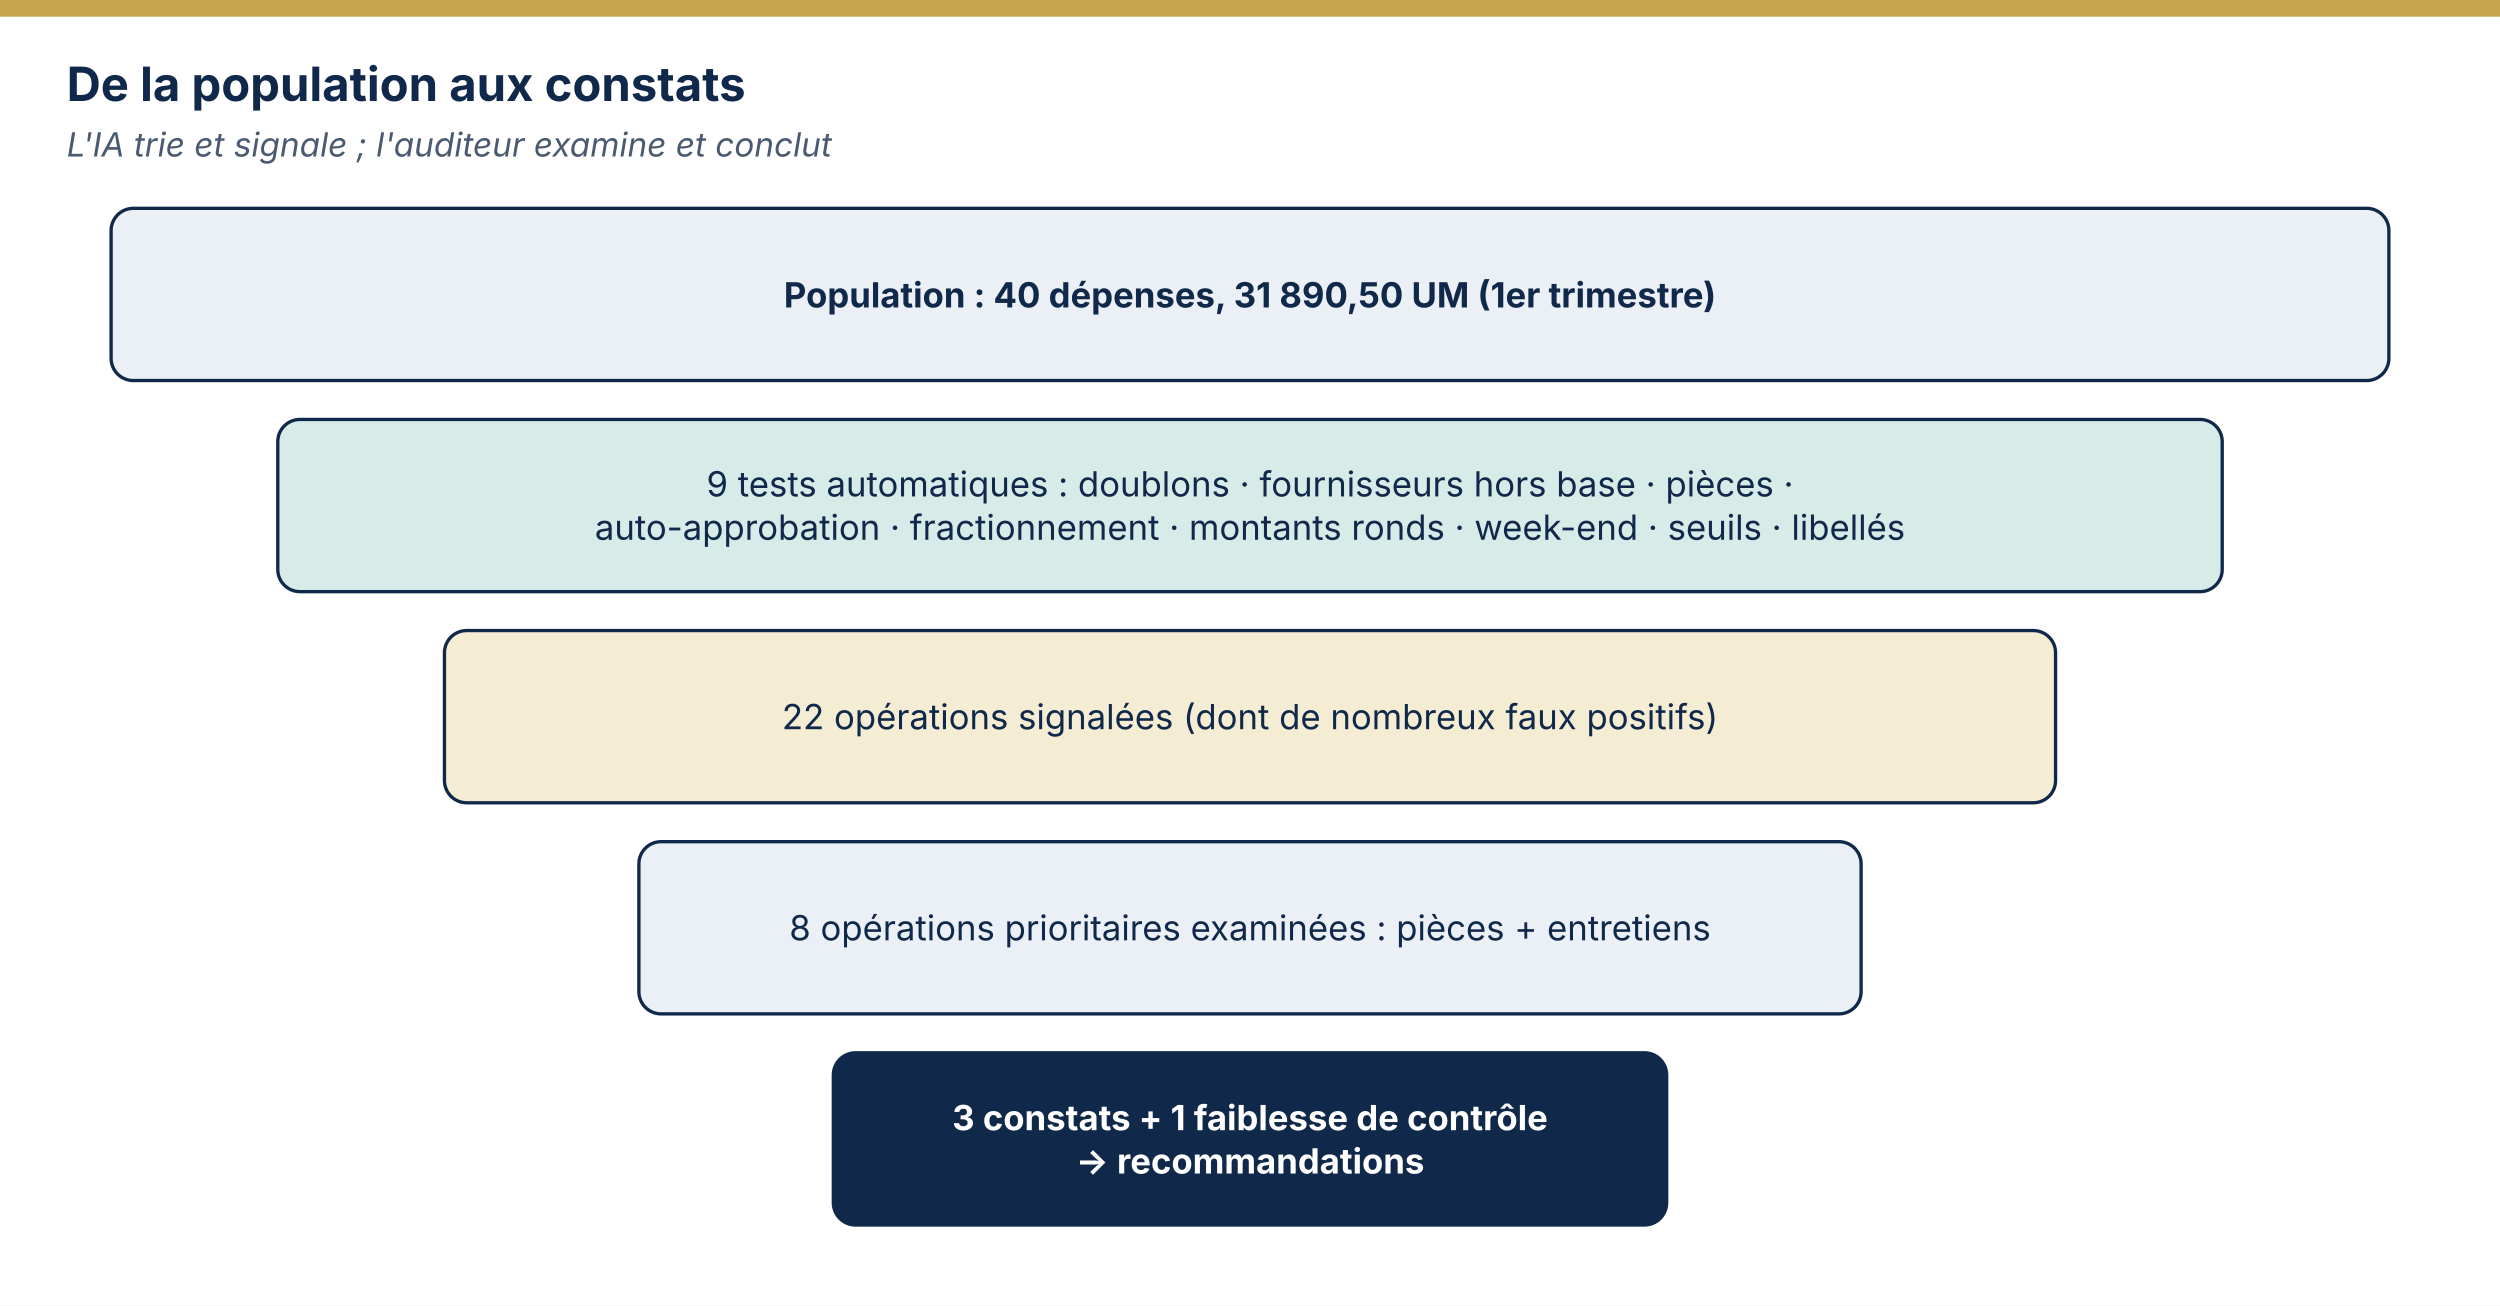
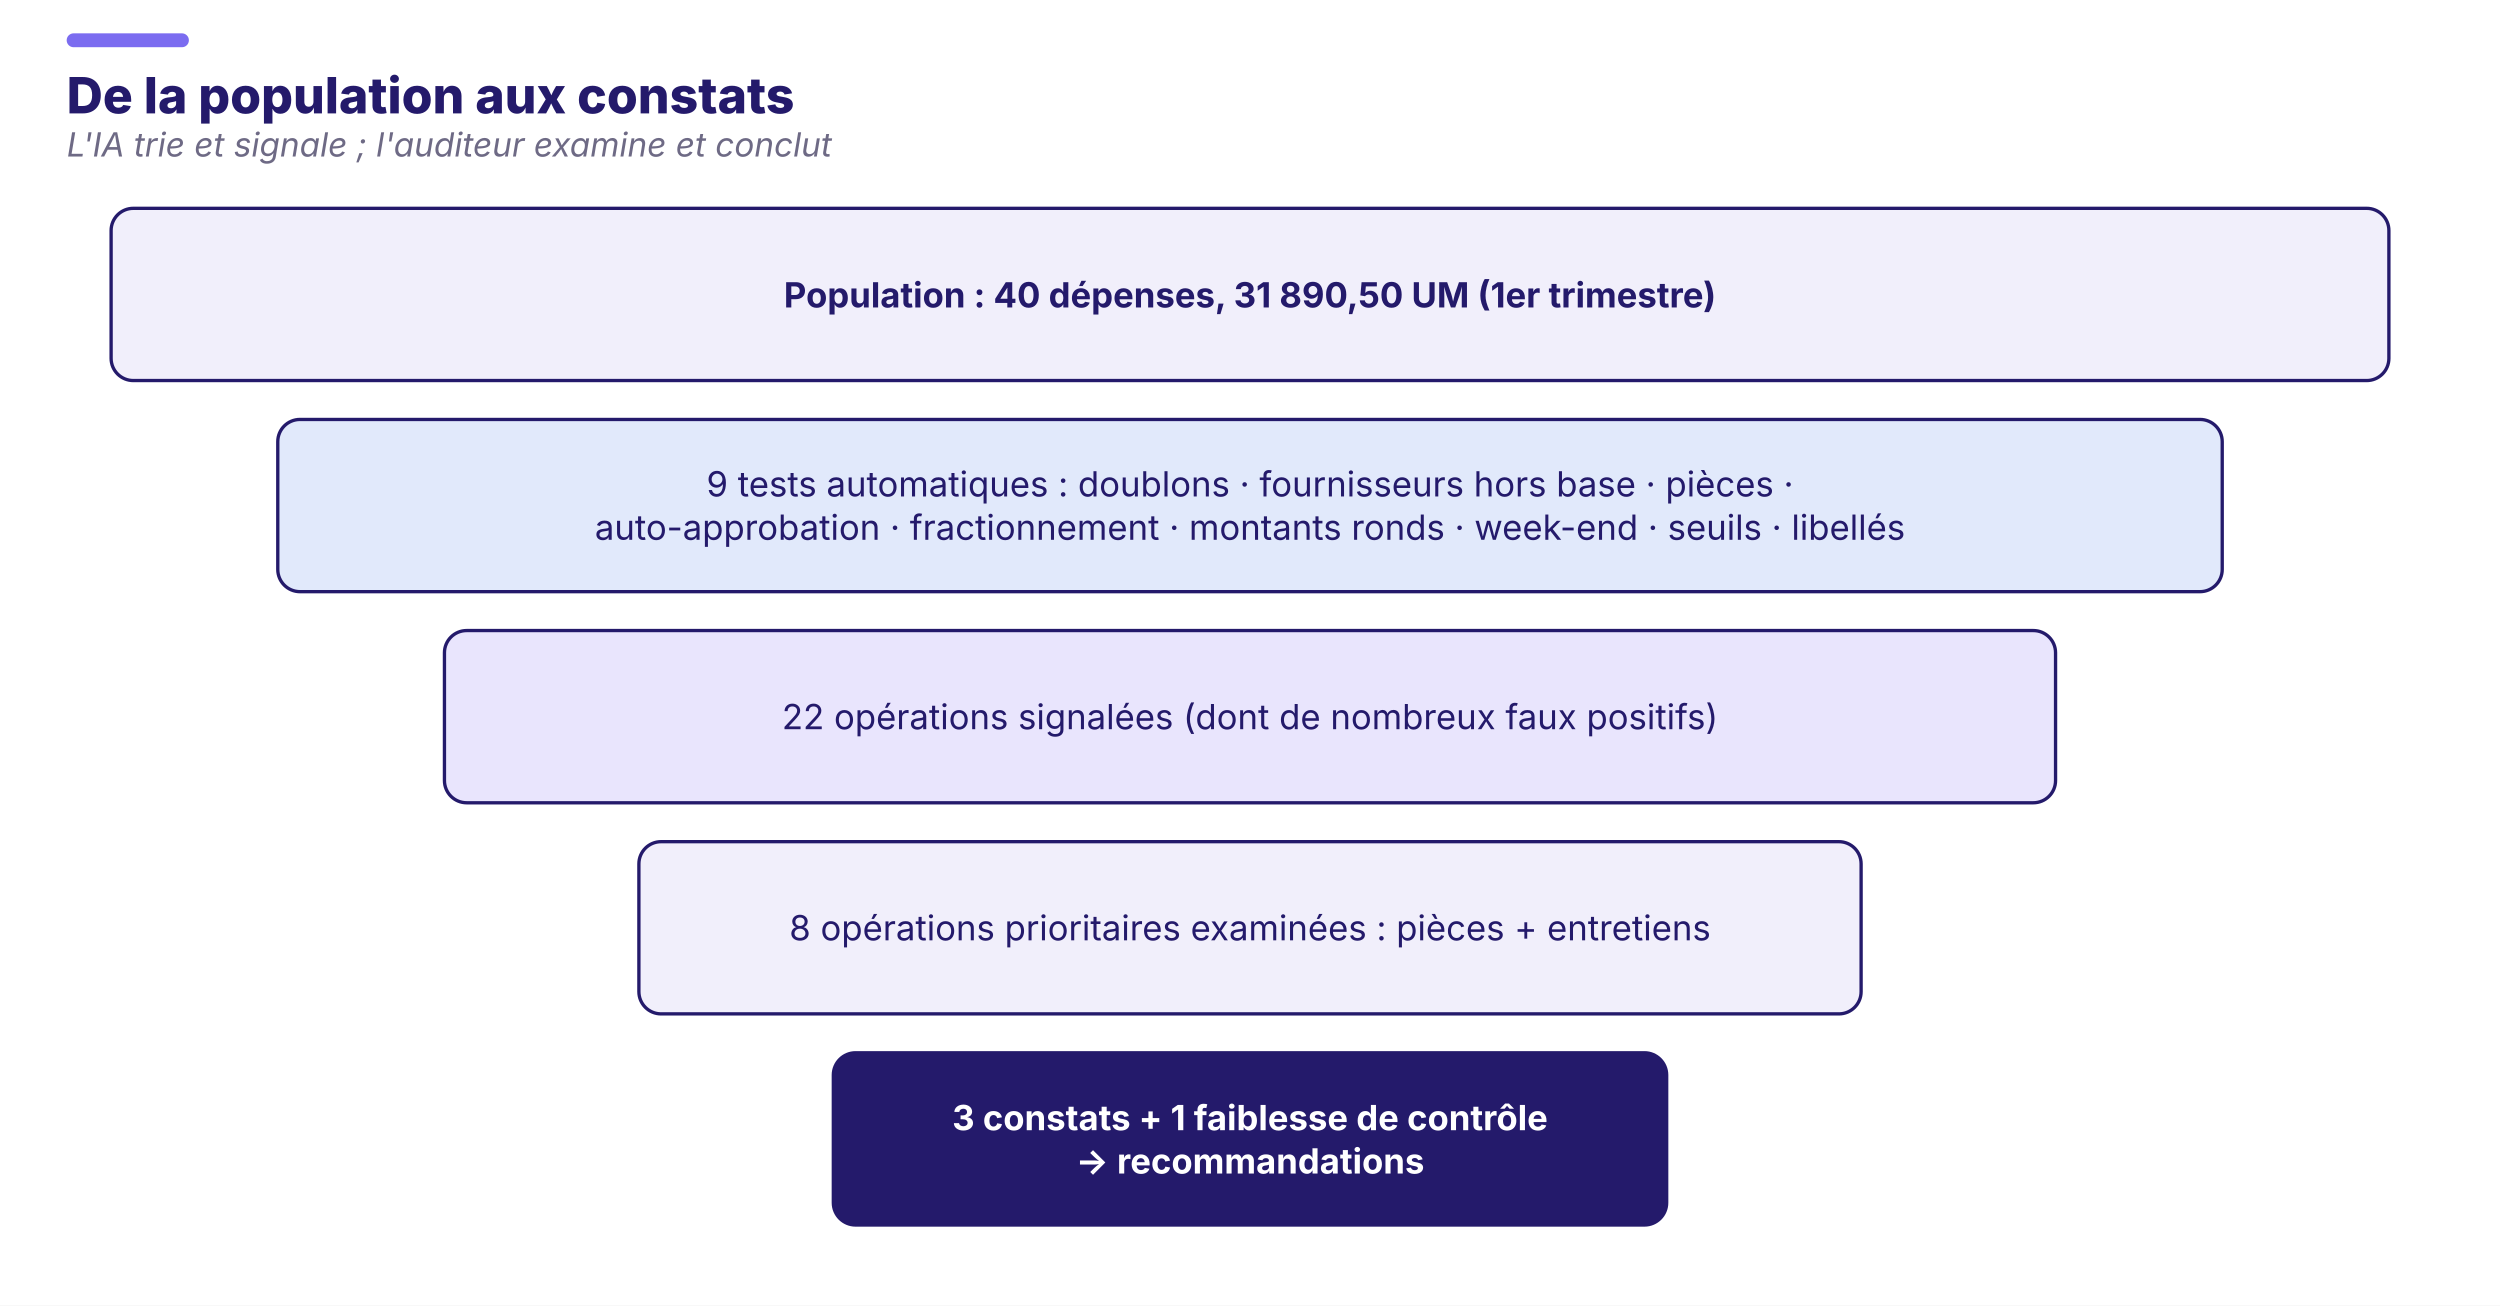
<svg xmlns="http://www.w3.org/2000/svg" viewBox="0 0 900 470" width="900" height="470" role="img" aria-labelledby="t d">
  <defs>
-     <marker id="ah102849" viewBox="0 0 10 10" refX="9" refY="5" markerWidth="7" markerHeight="7" orient="auto-start-reverse">
-       <path d="M0,0 L10,5 L0,10 z" fill="#102849" />
+     <marker id="ah241A6B" viewBox="0 0 10 10" refX="9" refY="5" markerWidth="7" markerHeight="7" orient="auto-start-reverse">
+       <path d="M0,0 L10,5 L0,10 z" fill="#241A6B" />
    </marker>
-     <marker id="ah167D73" viewBox="0 0 10 10" refX="9" refY="5" markerWidth="7" markerHeight="7" orient="auto-start-reverse">
-       <path d="M0,0 L10,5 L0,10 z" fill="#167D73" />
+     <marker id="ah3F5BD8" viewBox="0 0 10 10" refX="9" refY="5" markerWidth="7" markerHeight="7" orient="auto-start-reverse">
+       <path d="M0,0 L10,5 L0,10 z" fill="#3F5BD8" />
    </marker>
-     <marker id="ahC7A34F" viewBox="0 0 10 10" refX="9" refY="5" markerWidth="7" markerHeight="7" orient="auto-start-reverse">
-       <path d="M0,0 L10,5 L0,10 z" fill="#C7A34F" />
+     <marker id="ah7B6CF0" viewBox="0 0 10 10" refX="9" refY="5" markerWidth="7" markerHeight="7" orient="auto-start-reverse">
+       <path d="M0,0 L10,5 L0,10 z" fill="#7B6CF0" />
    </marker>
-     <marker id="ah4A5A70" viewBox="0 0 10 10" refX="9" refY="5" markerWidth="7" markerHeight="7" orient="auto-start-reverse">
-       <path d="M0,0 L10,5 L0,10 z" fill="#4A5A70" />
+     <marker id="ah6E6A85" viewBox="0 0 10 10" refX="9" refY="5" markerWidth="7" markerHeight="7" orient="auto-start-reverse">
+       <path d="M0,0 L10,5 L0,10 z" fill="#6E6A85" />
    </marker>
-     <marker id="ahA8413A" viewBox="0 0 10 10" refX="9" refY="5" markerWidth="7" markerHeight="7" orient="auto-start-reverse">
-       <path d="M0,0 L10,5 L0,10 z" fill="#A8413A" />
+     <marker id="ahC0392B" viewBox="0 0 10 10" refX="9" refY="5" markerWidth="7" markerHeight="7" orient="auto-start-reverse">
+       <path d="M0,0 L10,5 L0,10 z" fill="#C0392B" />
    </marker>
  </defs>
  <rect width="100%" height="100%" fill="#FFFFFF" />
-   <rect x="0" y="0" width="900" height="6" fill="#C7A34F" />
-   <text x="24" y="30.0" font-family="'Source Sans 3', 'Source Sans Pro', 'Inter', Arial, sans-serif" font-size="17" fill="#102849" font-weight="bold" text-anchor="start" dominant-baseline="middle">De la population aux constats</text>
-   <text x="24" y="52.0" font-family="'Source Sans 3', 'Source Sans Pro', 'Inter', Arial, sans-serif" font-size="12" fill="#4A5A70" font-weight="normal" text-anchor="start" dominant-baseline="middle" font-style="italic">L'IA trie et signale ; l'auditeur examine et conclut</text>
-   <rect x="40.0" y="75" width="820" height="62" rx="8" fill="#EAF0F5" stroke="#102849" stroke-width="1.2" />
-   <text x="450.0" y="106.0" font-family="'Source Sans 3', 'Source Sans Pro', 'Inter', Arial, sans-serif" font-size="12.5" fill="#102849" font-weight="bold" text-anchor="middle" dominant-baseline="middle">Population : 40 dépenses, 31 890,50 UM (1er trimestre)</text>
-   <rect x="100.0" y="151" width="700" height="62" rx="8" fill="#D7ECE9" stroke="#102849" stroke-width="1.2" />
-   <text x="450.0" y="174.2" font-family="'Source Sans 3', 'Source Sans Pro', 'Inter', Arial, sans-serif" font-size="12.5" fill="#102849" font-weight="normal" text-anchor="middle" dominant-baseline="middle">9 tests automatiques : doublons · fournisseurs hors base · pièces ·</text>
-   <text x="450.0" y="189.8" font-family="'Source Sans 3', 'Source Sans Pro', 'Inter', Arial, sans-serif" font-size="12.5" fill="#102849" font-weight="normal" text-anchor="middle" dominant-baseline="middle">auto-approbation · fractionnement · montants ronds · week-end · seuils · libellés</text>
-   <rect x="160.0" y="227" width="580" height="62" rx="8" fill="#F5ECD4" stroke="#102849" stroke-width="1.2" />
-   <text x="450.0" y="258.0" font-family="'Source Sans 3', 'Source Sans Pro', 'Inter', Arial, sans-serif" font-size="12.5" fill="#102849" font-weight="normal" text-anchor="middle" dominant-baseline="middle">22 opérations signalées (dont de nombreux faux positifs)</text>
-   <rect x="230.0" y="303" width="440" height="62" rx="8" fill="#EAF0F5" stroke="#102849" stroke-width="1.2" />
-   <text x="450.0" y="334.0" font-family="'Source Sans 3', 'Source Sans Pro', 'Inter', Arial, sans-serif" font-size="12.5" fill="#102849" font-weight="normal" text-anchor="middle" dominant-baseline="middle">8 opérations prioritaires examinées : pièces + entretiens</text>
-   <rect x="300.0" y="379" width="300" height="62" rx="8" fill="#102849" stroke="#102849" stroke-width="1.2" />
-   <text x="450.0" y="402.2" font-family="'Source Sans 3', 'Source Sans Pro', 'Inter', Arial, sans-serif" font-size="12.5" fill="#FFFFFF" font-weight="bold" text-anchor="middle" dominant-baseline="middle">3 constats + 1 faiblesse de contrôle</text>
-   <text x="450.0" y="417.8" font-family="'Source Sans 3', 'Source Sans Pro', 'Inter', Arial, sans-serif" font-size="12.5" fill="#FFFFFF" font-weight="bold" text-anchor="middle" dominant-baseline="middle">→ recommandations</text>
+   <rect x="24" y="12" width="44" height="5" rx="2.5" fill="#7B6CF0" />
+   <text x="24" y="34.0" font-family="'Outfit', 'Inter', Arial, sans-serif" font-size="18" fill="#241A6B" font-weight="800" text-anchor="start" dominant-baseline="middle">De la population aux constats</text>
+   <text x="24" y="52.0" font-family="'Inter', Arial, sans-serif" font-size="12" fill="#6E6A85" font-weight="normal" text-anchor="start" dominant-baseline="middle" font-style="italic">L'IA trie et signale ; l'auditeur examine et conclut</text>
+   <rect x="40.0" y="75" width="820" height="62" rx="8" fill="#F1EFFB" stroke="#241A6B" stroke-width="1.2" />
+   <text x="450.0" y="106.0" font-family="'Inter', Arial, sans-serif" font-size="12.5" fill="#241A6B" font-weight="bold" text-anchor="middle" dominant-baseline="middle">Population : 40 dépenses, 31 890,50 UM (1er trimestre)</text>
+   <rect x="100.0" y="151" width="700" height="62" rx="8" fill="#E1E9FB" stroke="#241A6B" stroke-width="1.2" />
+   <text x="450.0" y="174.2" font-family="'Inter', Arial, sans-serif" font-size="12.5" fill="#241A6B" font-weight="normal" text-anchor="middle" dominant-baseline="middle">9 tests automatiques : doublons · fournisseurs hors base · pièces ·</text>
+   <text x="450.0" y="189.8" font-family="'Inter', Arial, sans-serif" font-size="12.5" fill="#241A6B" font-weight="normal" text-anchor="middle" dominant-baseline="middle">auto-approbation · fractionnement · montants ronds · week-end · seuils · libellés</text>
+   <rect x="160.0" y="227" width="580" height="62" rx="8" fill="#E9E5FD" stroke="#241A6B" stroke-width="1.2" />
+   <text x="450.0" y="258.0" font-family="'Inter', Arial, sans-serif" font-size="12.5" fill="#241A6B" font-weight="normal" text-anchor="middle" dominant-baseline="middle">22 opérations signalées (dont de nombreux faux positifs)</text>
+   <rect x="230.0" y="303" width="440" height="62" rx="8" fill="#F1EFFB" stroke="#241A6B" stroke-width="1.2" />
+   <text x="450.0" y="334.0" font-family="'Inter', Arial, sans-serif" font-size="12.5" fill="#241A6B" font-weight="normal" text-anchor="middle" dominant-baseline="middle">8 opérations prioritaires examinées : pièces + entretiens</text>
+   <rect x="300.0" y="379" width="300" height="62" rx="8" fill="#241A6B" stroke="#241A6B" stroke-width="1.2" />
+   <text x="450.0" y="402.2" font-family="'Inter', Arial, sans-serif" font-size="12.5" fill="#FFFFFF" font-weight="bold" text-anchor="middle" dominant-baseline="middle">3 constats + 1 faiblesse de contrôle</text>
+   <text x="450.0" y="417.8" font-family="'Inter', Arial, sans-serif" font-size="12.5" fill="#FFFFFF" font-weight="bold" text-anchor="middle" dominant-baseline="middle">→ recommandations</text>
</svg>
